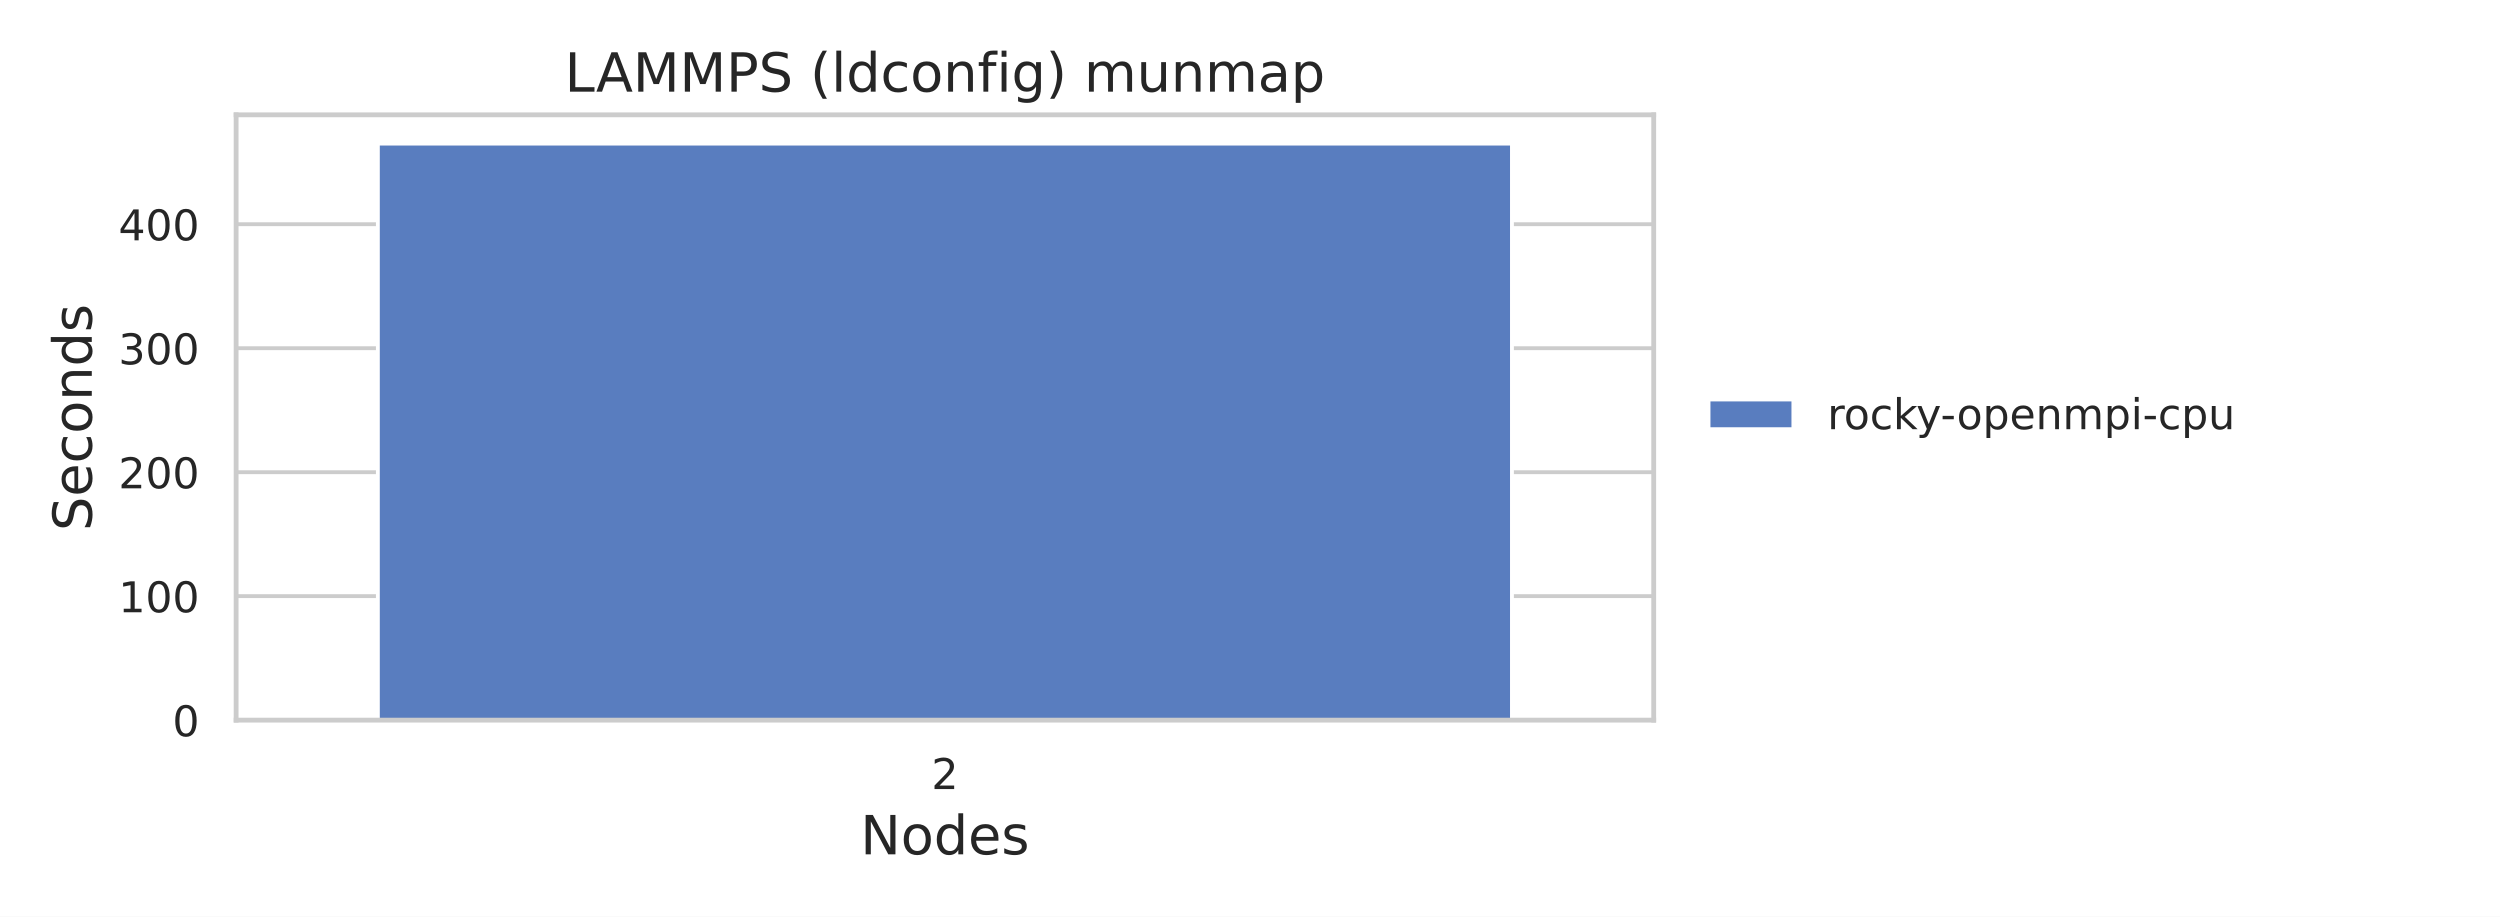
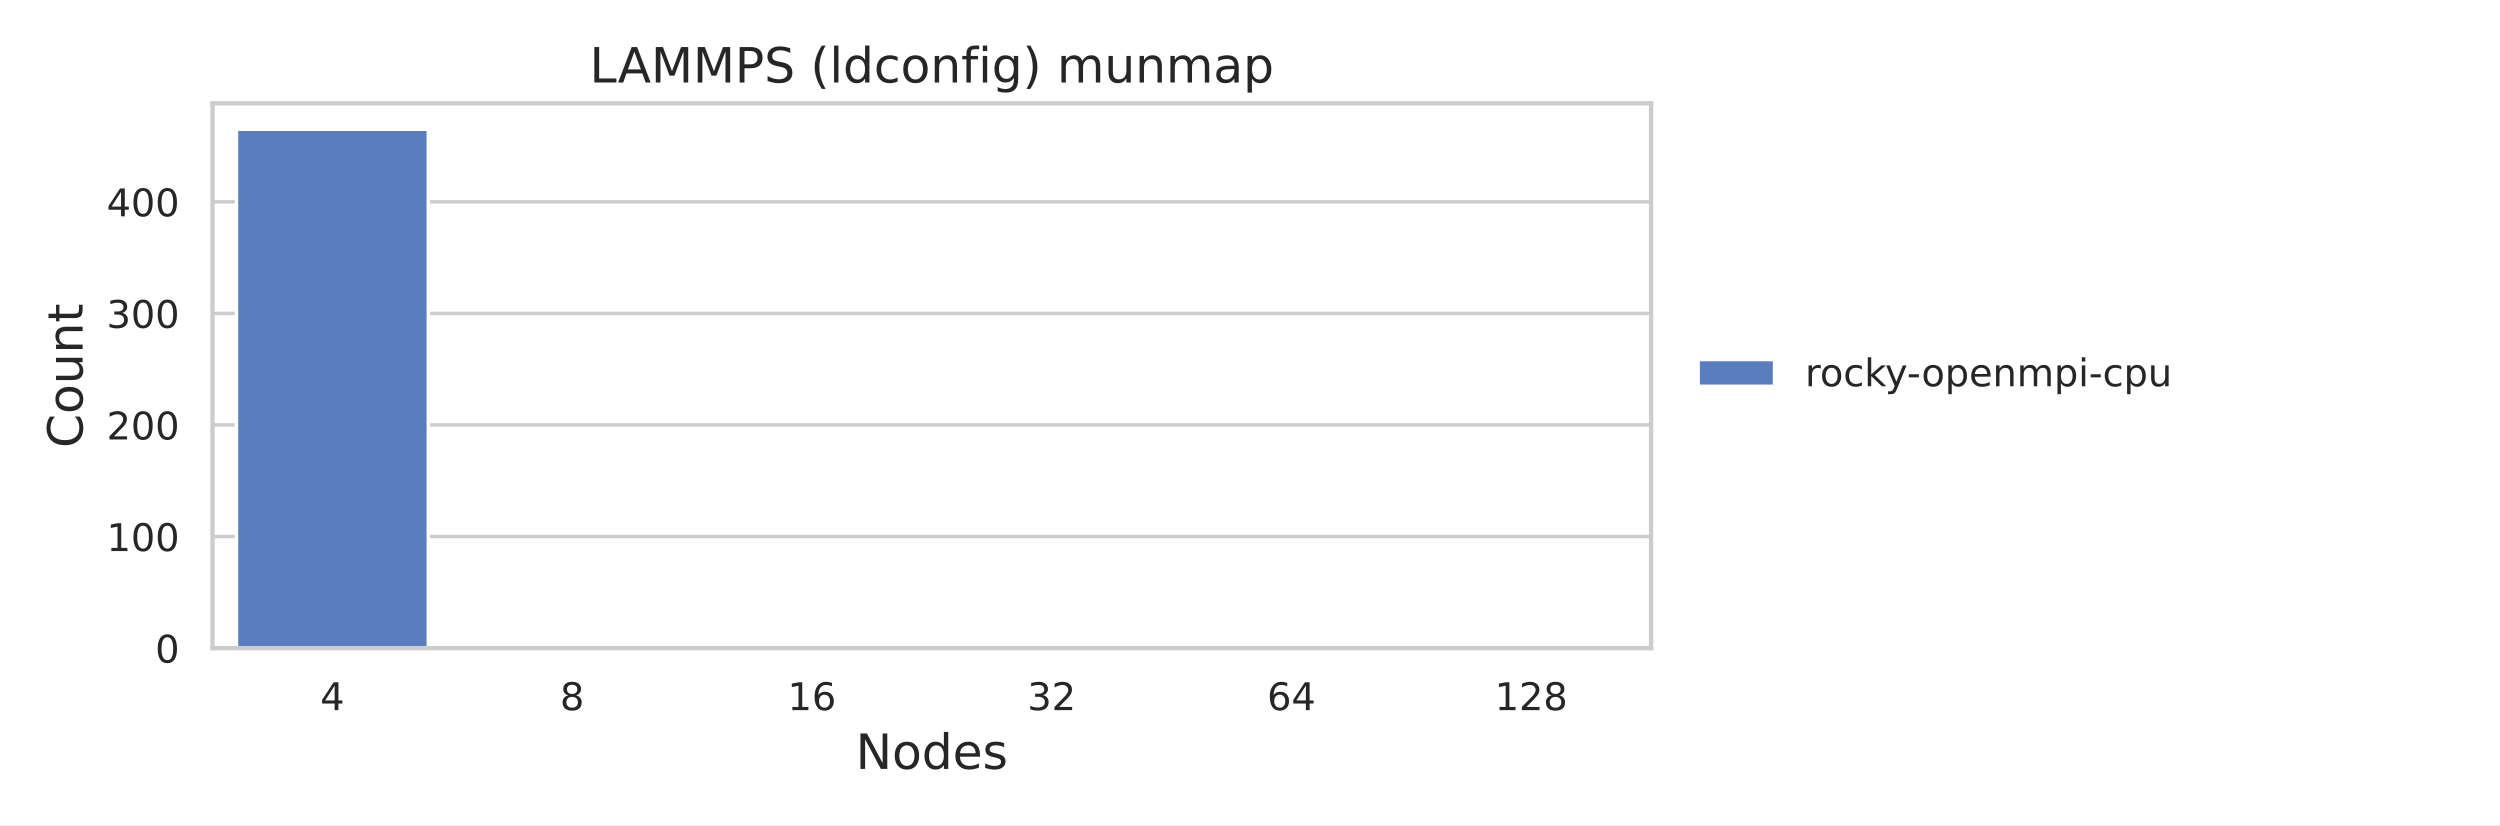
- <svg xmlns="http://www.w3.org/2000/svg" xmlns:xlink="http://www.w3.org/1999/xlink" width="648pt" height="237.6pt" viewBox="0 0 648 237.6" version="1.1">
+ <svg xmlns="http://www.w3.org/2000/svg" xmlns:xlink="http://www.w3.org/1999/xlink" width="720pt" height="237.6pt" viewBox="0 0 720 237.6" version="1.1">
  <defs>
    <style type="text/css">*{stroke-linejoin: round; stroke-linecap: butt}</style>
  </defs>
  <g id="figure_1">
    <g id="patch_1">
-       <path d="M 0 237.6  L 648 237.6  L 648 0  L 0 0  z " style="fill: #ffffff" />
+       <path d="M 0 237.6  L 720 237.6  L 720 0  L 0 0  z " style="fill: #ffffff" />
    </g>
    <g id="axes_1">
      <g id="patch_2">
-         <path d="M 61.2 186.66  L 428.641 186.66  L 428.641 29.76  L 61.2 29.76  z " style="fill: #ffffff" />
+         <path d="M 61.2 186.66  L 475.514 186.66  L 475.514 29.76  L 61.2 29.76  z " style="fill: #ffffff" />
      </g>
      <g id="matplotlib.axis_1">
        <g id="xtick_1">
          <g id="text_1">
-             <g style="fill: #262626" transform="translate(241.4212 204.5183) scale(0.11 -0.11)">
-               <defs>
+             <g style="fill: #262626" transform="translate(92.22679 204.5183) scale(0.11 -0.11)">
+               <defs>
+                 <path id="DejaVuSans-34" d="M 2419 4116  L 825 1625  L 2419 1625  L 2419 4116  z M 2253 4666  L 3047 4666  L 3047 1625  L 3713 1625  L 3713 1100  L 3047 1100  L 3047 0  L 2419 0  L 2419 1100  L 313 1100  L 313 1709  L 2253 4666  z " transform="scale(0.015625)" />
+               </defs>
+               <use xlink:href="#DejaVuSans-34" />
+             </g>
+           </g>
+         </g>
+         <g id="xtick_2">
+           <g id="text_2">
+             <g style="fill: #262626" transform="translate(161.2791 204.5183) scale(0.11 -0.11)">
+               <defs>
+                 <path id="DejaVuSans-38" d="M 2034 2216  Q 1584 2216 1326 1975  Q 1069 1734 1069 1313  Q 1069 891 1326 650  Q 1584 409 2034 409  Q 2484 409 2743 651  Q 3003 894 3003 1313  Q 3003 1734 2745 1975  Q 2488 2216 2034 2216  z M 1403 2484  Q 997 2584 770 2862  Q 544 3141 544 3541  Q 544 4100 942 4425  Q 1341 4750 2034 4750  Q 2731 4750 3128 4425  Q 3525 4100 3525 3541  Q 3525 3141 3298 2862  Q 3072 2584 2669 2484  Q 3125 2378 3379 2068  Q 3634 1759 3634 1313  Q 3634 634 3220 271  Q 2806 -91 2034 -91  Q 1263 -91 848 271  Q 434 634 434 1313  Q 434 1759 690 2068  Q 947 2378 1403 2484  z M 1172 3481  Q 1172 3119 1398 2916  Q 1625 2713 2034 2713  Q 2441 2713 2670 2916  Q 2900 3119 2900 3481  Q 2900 3844 2670 4047  Q 2441 4250 2034 4250  Q 1625 4250 1398 4047  Q 1172 3844 1172 3481  z " transform="scale(0.015625)" />
+               </defs>
+               <use xlink:href="#DejaVuSans-38" />
+             </g>
+           </g>
+         </g>
+         <g id="xtick_3">
+           <g id="text_3">
+             <g style="fill: #262626" transform="translate(226.8321 204.5183) scale(0.11 -0.11)">
+               <defs>
+                 <path id="DejaVuSans-31" d="M 794 531  L 1825 531  L 1825 4091  L 703 3866  L 703 4441  L 1819 4666  L 2450 4666  L 2450 531  L 3481 531  L 3481 0  L 794 0  L 794 531  z " transform="scale(0.015625)" />
+                 <path id="DejaVuSans-36" d="M 2113 2584  Q 1688 2584 1439 2293  Q 1191 2003 1191 1497  Q 1191 994 1439 701  Q 1688 409 2113 409  Q 2538 409 2786 701  Q 3034 994 3034 1497  Q 3034 2003 2786 2293  Q 2538 2584 2113 2584  z M 3366 4563  L 3366 3988  Q 3128 4100 2886 4159  Q 2644 4219 2406 4219  Q 1781 4219 1451 3797  Q 1122 3375 1075 2522  Q 1259 2794 1537 2939  Q 1816 3084 2150 3084  Q 2853 3084 3261 2657  Q 3669 2231 3669 1497  Q 3669 778 3244 343  Q 2819 -91 2113 -91  Q 1303 -91 875 529  Q 447 1150 447 2328  Q 447 3434 972 4092  Q 1497 4750 2381 4750  Q 2619 4750 2861 4703  Q 3103 4656 3366 4563  z " transform="scale(0.015625)" />
+               </defs>
+               <use xlink:href="#DejaVuSans-31" />
+               <use xlink:href="#DejaVuSans-36" x="63.623" />
+             </g>
+           </g>
+         </g>
+         <g id="xtick_4">
+           <g id="text_4">
+             <g style="fill: #262626" transform="translate(295.8844 204.5183) scale(0.11 -0.11)">
+               <defs>
+                 <path id="DejaVuSans-33" d="M 2597 2516  Q 3050 2419 3304 2112  Q 3559 1806 3559 1356  Q 3559 666 3084 287  Q 2609 -91 1734 -91  Q 1441 -91 1130 -33  Q 819 25 488 141  L 488 750  Q 750 597 1062 519  Q 1375 441 1716 441  Q 2309 441 2620 675  Q 2931 909 2931 1356  Q 2931 1769 2642 2001  Q 2353 2234 1838 2234  L 1294 2234  L 1294 2753  L 1863 2753  Q 2328 2753 2575 2939  Q 2822 3125 2822 3475  Q 2822 3834 2567 4026  Q 2313 4219 1838 4219  Q 1578 4219 1281 4162  Q 984 4106 628 3988  L 628 4550  Q 988 4650 1302 4700  Q 1616 4750 1894 4750  Q 2613 4750 3031 4423  Q 3450 4097 3450 3541  Q 3450 3153 3228 2886  Q 3006 2619 2597 2516  z " transform="scale(0.015625)" />
                <path id="DejaVuSans-32" d="M 1228 531  L 3431 531  L 3431 0  L 469 0  L 469 531  Q 828 903 1448 1529  Q 2069 2156 2228 2338  Q 2531 2678 2651 2914  Q 2772 3150 2772 3378  Q 2772 3750 2511 3984  Q 2250 4219 1831 4219  Q 1534 4219 1204 4116  Q 875 4013 500 3803  L 500 4441  Q 881 4594 1212 4672  Q 1544 4750 1819 4750  Q 2544 4750 2975 4387  Q 3406 4025 3406 3419  Q 3406 3131 3298 2873  Q 3191 2616 2906 2266  Q 2828 2175 2409 1742  Q 1991 1309 1228 531  z " transform="scale(0.015625)" />
              </defs>
-               <use xlink:href="#DejaVuSans-32" />
-             </g>
-           </g>
-         </g>
-         <g id="text_2">
-           <g style="fill: #262626" transform="translate(223.0029 221.4437) scale(0.14 -0.14)">
+               <use xlink:href="#DejaVuSans-33" />
+               <use xlink:href="#DejaVuSans-32" x="63.623" />
+             </g>
+           </g>
+         </g>
+         <g id="xtick_5">
+           <g id="text_5">
+             <g style="fill: #262626" transform="translate(364.9367 204.5183) scale(0.11 -0.11)">
+               <use xlink:href="#DejaVuSans-36" />
+               <use xlink:href="#DejaVuSans-34" x="63.623" />
+             </g>
+           </g>
+         </g>
+         <g id="xtick_6">
+           <g id="text_6">
+             <g style="fill: #262626" transform="translate(430.4897 204.5183) scale(0.11 -0.11)">
+               <use xlink:href="#DejaVuSans-31" />
+               <use xlink:href="#DejaVuSans-32" x="63.623" />
+               <use xlink:href="#DejaVuSans-38" x="127.246" />
+             </g>
+           </g>
+         </g>
+         <g id="text_7">
+           <g style="fill: #262626" transform="translate(246.4393 221.4437) scale(0.14 -0.14)">
            <defs>
              <path id="DejaVuSans-4e" d="M 628 4666  L 1478 4666  L 3547 763  L 3547 4666  L 4159 4666  L 4159 0  L 3309 0  L 1241 3903  L 1241 0  L 628 0  L 628 4666  z " transform="scale(0.015625)" />
              <path id="DejaVuSans-6f" d="M 1959 3097  Q 1497 3097 1228 2736  Q 959 2375 959 1747  Q 959 1119 1226 758  Q 1494 397 1959 397  Q 2419 397 2687 759  Q 2956 1122 2956 1747  Q 2956 2369 2687 2733  Q 2419 3097 1959 3097  z M 1959 3584  Q 2709 3584 3137 3096  Q 3566 2609 3566 1747  Q 3566 888 3137 398  Q 2709 -91 1959 -91  Q 1206 -91 779 398  Q 353 888 353 1747  Q 353 2609 779 3096  Q 1206 3584 1959 3584  z " transform="scale(0.015625)" />
              <path id="DejaVuSans-64" d="M 2906 2969  L 2906 4863  L 3481 4863  L 3481 0  L 2906 0  L 2906 525  Q 2725 213 2448 61  Q 2172 -91 1784 -91  Q 1150 -91 751 415  Q 353 922 353 1747  Q 353 2572 751 3078  Q 1150 3584 1784 3584  Q 2172 3584 2448 3432  Q 2725 3281 2906 2969  z M 947 1747  Q 947 1113 1208 752  Q 1469 391 1925 391  Q 2381 391 2643 752  Q 2906 1113 2906 1747  Q 2906 2381 2643 2742  Q 2381 3103 1925 3103  Q 1469 3103 1208 2742  Q 947 2381 947 1747  z " transform="scale(0.015625)" />
              <path id="DejaVuSans-65" d="M 3597 1894  L 3597 1613  L 953 1613  Q 991 1019 1311 708  Q 1631 397 2203 397  Q 2534 397 2845 478  Q 3156 559 3463 722  L 3463 178  Q 3153 47 2828 -22  Q 2503 -91 2169 -91  Q 1331 -91 842 396  Q 353 884 353 1716  Q 353 2575 817 3079  Q 1281 3584 2069 3584  Q 2775 3584 3186 3129  Q 3597 2675 3597 1894  z M 3022 2063  Q 3016 2534 2758 2815  Q 2500 3097 2075 3097  Q 1594 3097 1305 2825  Q 1016 2553 972 2059  L 3022 2063  z " transform="scale(0.015625)" />
              <path id="DejaVuSans-73" d="M 2834 3397  L 2834 2853  Q 2591 2978 2328 3040  Q 2066 3103 1784 3103  Q 1356 3103 1142 2972  Q 928 2841 928 2578  Q 928 2378 1081 2264  Q 1234 2150 1697 2047  L 1894 2003  Q 2506 1872 2764 1633  Q 3022 1394 3022 966  Q 3022 478 2636 193  Q 2250 -91 1575 -91  Q 1294 -91 989 -36  Q 684 19 347 128  L 347 722  Q 666 556 975 473  Q 1284 391 1588 391  Q 1994 391 2212 530  Q 2431 669 2431 922  Q 2431 1156 2273 1281  Q 2116 1406 1581 1522  L 1381 1569  Q 847 1681 609 1914  Q 372 2147 372 2553  Q 372 3047 722 3315  Q 1072 3584 1716 3584  Q 2034 3584 2315 3537  Q 2597 3491 2834 3397  z " transform="scale(0.015625)" />
            </defs>
            <use xlink:href="#DejaVuSans-4e" />
            <use xlink:href="#DejaVuSans-6f" x="74.805" />
            <use xlink:href="#DejaVuSans-64" x="135.986" />
            <use xlink:href="#DejaVuSans-65" x="199.463" />
            <use xlink:href="#DejaVuSans-73" x="260.986" />
          </g>
        </g>
      </g>
      <g id="matplotlib.axis_2">
        <g id="ytick_1">
          <g id="line2d_1">
-             <path d="M 61.2 186.66  L 428.641 186.66  " clip-path="url(#peaf059cc8d)" style="fill: none; stroke: #cccccc; stroke-linecap: round" />
-           </g>
-           <g id="text_3">
+             <path d="M 61.2 186.66  L 475.514 186.66  " clip-path="url(#p84ca9174be)" style="fill: none; stroke: #cccccc; stroke-linecap: round" />
+           </g>
+           <g id="text_8">
            <g style="fill: #262626" transform="translate(44.70125 190.8391) scale(0.11 -0.11)">
              <defs>
                <path id="DejaVuSans-30" d="M 2034 4250  Q 1547 4250 1301 3770  Q 1056 3291 1056 2328  Q 1056 1369 1301 889  Q 1547 409 2034 409  Q 2525 409 2770 889  Q 3016 1369 3016 2328  Q 3016 3291 2770 3770  Q 2525 4250 2034 4250  z M 2034 4750  Q 2819 4750 3233 4129  Q 3647 3509 3647 2328  Q 3647 1150 3233 529  Q 2819 -91 2034 -91  Q 1250 -91 836 529  Q 422 1150 422 2328  Q 422 3509 836 4129  Q 1250 4750 2034 4750  z " transform="scale(0.015625)" />
              </defs>
              <use xlink:href="#DejaVuSans-30" />
            </g>
          </g>
        </g>
        <g id="ytick_2">
          <g id="line2d_2">
-             <path d="M 61.2 154.525  L 428.641 154.525  " clip-path="url(#peaf059cc8d)" style="fill: none; stroke: #cccccc; stroke-linecap: round" />
-           </g>
-           <g id="text_4">
+             <path d="M 61.2 154.525  L 475.514 154.525  " clip-path="url(#p84ca9174be)" style="fill: none; stroke: #cccccc; stroke-linecap: round" />
+           </g>
+           <g id="text_9">
            <g style="fill: #262626" transform="translate(30.70375 158.704) scale(0.11 -0.11)">
-               <defs>
-                 <path id="DejaVuSans-31" d="M 794 531  L 1825 531  L 1825 4091  L 703 3866  L 703 4441  L 1819 4666  L 2450 4666  L 2450 531  L 3481 531  L 3481 0  L 794 0  L 794 531  z " transform="scale(0.015625)" />
-               </defs>
              <use xlink:href="#DejaVuSans-31" />
              <use xlink:href="#DejaVuSans-30" x="63.623" />
              <use xlink:href="#DejaVuSans-30" x="127.246" />
            </g>
          </g>
        </g>
        <g id="ytick_3">
          <g id="line2d_3">
-             <path d="M 61.2 122.39  L 428.641 122.39  " clip-path="url(#peaf059cc8d)" style="fill: none; stroke: #cccccc; stroke-linecap: round" />
-           </g>
-           <g id="text_5">
+             <path d="M 61.2 122.39  L 475.514 122.39  " clip-path="url(#p84ca9174be)" style="fill: none; stroke: #cccccc; stroke-linecap: round" />
+           </g>
+           <g id="text_10">
            <g style="fill: #262626" transform="translate(30.70375 126.5688) scale(0.11 -0.11)">
              <use xlink:href="#DejaVuSans-32" />
              <use xlink:href="#DejaVuSans-30" x="63.623" />
              <use xlink:href="#DejaVuSans-30" x="127.246" />
            </g>
          </g>
        </g>
        <g id="ytick_4">
          <g id="line2d_4">
-             <path d="M 61.2 90.254  L 428.641 90.254  " clip-path="url(#peaf059cc8d)" style="fill: none; stroke: #cccccc; stroke-linecap: round" />
-           </g>
-           <g id="text_6">
+             <path d="M 61.2 90.254  L 475.514 90.254  " clip-path="url(#p84ca9174be)" style="fill: none; stroke: #cccccc; stroke-linecap: round" />
+           </g>
+           <g id="text_11">
            <g style="fill: #262626" transform="translate(30.70375 94.43361) scale(0.11 -0.11)">
-               <defs>
-                 <path id="DejaVuSans-33" d="M 2597 2516  Q 3050 2419 3304 2112  Q 3559 1806 3559 1356  Q 3559 666 3084 287  Q 2609 -91 1734 -91  Q 1441 -91 1130 -33  Q 819 25 488 141  L 488 750  Q 750 597 1062 519  Q 1375 441 1716 441  Q 2309 441 2620 675  Q 2931 909 2931 1356  Q 2931 1769 2642 2001  Q 2353 2234 1838 2234  L 1294 2234  L 1294 2753  L 1863 2753  Q 2328 2753 2575 2939  Q 2822 3125 2822 3475  Q 2822 3834 2567 4026  Q 2313 4219 1838 4219  Q 1578 4219 1281 4162  Q 984 4106 628 3988  L 628 4550  Q 988 4650 1302 4700  Q 1616 4750 1894 4750  Q 2613 4750 3031 4423  Q 3450 4097 3450 3541  Q 3450 3153 3228 2886  Q 3006 2619 2597 2516  z " transform="scale(0.015625)" />
-               </defs>
              <use xlink:href="#DejaVuSans-33" />
              <use xlink:href="#DejaVuSans-30" x="63.623" />
              <use xlink:href="#DejaVuSans-30" x="127.246" />
            </g>
          </g>
        </g>
        <g id="ytick_5">
          <g id="line2d_5">
-             <path d="M 61.2 58.119  L 428.641 58.119  " clip-path="url(#peaf059cc8d)" style="fill: none; stroke: #cccccc; stroke-linecap: round" />
-           </g>
-           <g id="text_7">
+             <path d="M 61.2 58.119  L 475.514 58.119  " clip-path="url(#p84ca9174be)" style="fill: none; stroke: #cccccc; stroke-linecap: round" />
+           </g>
+           <g id="text_12">
            <g style="fill: #262626" transform="translate(30.70375 62.29843) scale(0.11 -0.11)">
-               <defs>
-                 <path id="DejaVuSans-34" d="M 2419 4116  L 825 1625  L 2419 1625  L 2419 4116  z M 2253 4666  L 3047 4666  L 3047 1625  L 3713 1625  L 3713 1100  L 3047 1100  L 3047 0  L 2419 0  L 2419 1100  L 313 1100  L 313 1709  L 2253 4666  z " transform="scale(0.015625)" />
-               </defs>
              <use xlink:href="#DejaVuSans-34" />
              <use xlink:href="#DejaVuSans-30" x="63.623" />
              <use xlink:href="#DejaVuSans-30" x="127.246" />
            </g>
          </g>
        </g>
-         <g id="text_8">
-           <g style="fill: #262626" transform="translate(23.79219 137.6198) rotate(-90) scale(0.14 -0.14)">
+         <g id="text_13">
+           <g style="fill: #262626" transform="translate(23.79219 128.9978) rotate(-90) scale(0.14 -0.14)">
            <defs>
-               <path id="DejaVuSans-53" d="M 3425 4513  L 3425 3897  Q 3066 4069 2747 4153  Q 2428 4238 2131 4238  Q 1616 4238 1336 4038  Q 1056 3838 1056 3469  Q 1056 3159 1242 3001  Q 1428 2844 1947 2747  L 2328 2669  Q 3034 2534 3370 2195  Q 3706 1856 3706 1288  Q 3706 609 3251 259  Q 2797 -91 1919 -91  Q 1588 -91 1214 -16  Q 841 59 441 206  L 441 856  Q 825 641 1194 531  Q 1563 422 1919 422  Q 2459 422 2753 634  Q 3047 847 3047 1241  Q 3047 1584 2836 1778  Q 2625 1972 2144 2069  L 1759 2144  Q 1053 2284 737 2584  Q 422 2884 422 3419  Q 422 4038 858 4394  Q 1294 4750 2059 4750  Q 2388 4750 2728 4690  Q 3069 4631 3425 4513  z " transform="scale(0.015625)" />
-               <path id="DejaVuSans-63" d="M 3122 3366  L 3122 2828  Q 2878 2963 2633 3030  Q 2388 3097 2138 3097  Q 1578 3097 1268 2742  Q 959 2388 959 1747  Q 959 1106 1268 751  Q 1578 397 2138 397  Q 2388 397 2633 464  Q 2878 531 3122 666  L 3122 134  Q 2881 22 2623 -34  Q 2366 -91 2075 -91  Q 1284 -91 818 406  Q 353 903 353 1747  Q 353 2603 823 3093  Q 1294 3584 2113 3584  Q 2378 3584 2631 3529  Q 2884 3475 3122 3366  z " transform="scale(0.015625)" />
+               <path id="DejaVuSans-43" d="M 4122 4306  L 4122 3641  Q 3803 3938 3442 4084  Q 3081 4231 2675 4231  Q 1875 4231 1450 3742  Q 1025 3253 1025 2328  Q 1025 1406 1450 917  Q 1875 428 2675 428  Q 3081 428 3442 575  Q 3803 722 4122 1019  L 4122 359  Q 3791 134 3420 21  Q 3050 -91 2638 -91  Q 1578 -91 968 557  Q 359 1206 359 2328  Q 359 3453 968 4101  Q 1578 4750 2638 4750  Q 3056 4750 3426 4639  Q 3797 4528 4122 4306  z " transform="scale(0.015625)" />
+               <path id="DejaVuSans-75" d="M 544 1381  L 544 3500  L 1119 3500  L 1119 1403  Q 1119 906 1312 657  Q 1506 409 1894 409  Q 2359 409 2629 706  Q 2900 1003 2900 1516  L 2900 3500  L 3475 3500  L 3475 0  L 2900 0  L 2900 538  Q 2691 219 2414 64  Q 2138 -91 1772 -91  Q 1169 -91 856 284  Q 544 659 544 1381  z M 1991 3584  L 1991 3584  z " transform="scale(0.015625)" />
              <path id="DejaVuSans-6e" d="M 3513 2113  L 3513 0  L 2938 0  L 2938 2094  Q 2938 2591 2744 2837  Q 2550 3084 2163 3084  Q 1697 3084 1428 2787  Q 1159 2491 1159 1978  L 1159 0  L 581 0  L 581 3500  L 1159 3500  L 1159 2956  Q 1366 3272 1645 3428  Q 1925 3584 2291 3584  Q 2894 3584 3203 3211  Q 3513 2838 3513 2113  z " transform="scale(0.015625)" />
+               <path id="DejaVuSans-74" d="M 1172 4494  L 1172 3500  L 2356 3500  L 2356 3053  L 1172 3053  L 1172 1153  Q 1172 725 1289 603  Q 1406 481 1766 481  L 2356 481  L 2356 0  L 1766 0  Q 1100 0 847 248  Q 594 497 594 1153  L 594 3053  L 172 3053  L 172 3500  L 594 3500  L 594 4494  L 1172 4494  z " transform="scale(0.015625)" />
            </defs>
-             <use xlink:href="#DejaVuSans-53" />
-             <use xlink:href="#DejaVuSans-65" x="63.477" />
-             <use xlink:href="#DejaVuSans-63" x="125" />
-             <use xlink:href="#DejaVuSans-6f" x="179.98" />
-             <use xlink:href="#DejaVuSans-6e" x="241.162" />
-             <use xlink:href="#DejaVuSans-64" x="304.541" />
-             <use xlink:href="#DejaVuSans-73" x="368.018" />
+             <use xlink:href="#DejaVuSans-43" />
+             <use xlink:href="#DejaVuSans-6f" x="69.824" />
+             <use xlink:href="#DejaVuSans-75" x="131.006" />
+             <use xlink:href="#DejaVuSans-6e" x="194.385" />
+             <use xlink:href="#DejaVuSans-74" x="257.764" />
          </g>
        </g>
      </g>
      <g id="patch_3">
-         <path d="M 97.944 186.66  L 391.897 186.66  L 391.897 37.231  L 97.944 37.231  z " clip-path="url(#peaf059cc8d)" style="fill: #597dbf; stroke: #ffffff; stroke-linejoin: miter" />
+         <path d="M 68.105 186.66  L 123.347 186.66  L 123.347 37.231  L 68.105 37.231  z " clip-path="url(#p84ca9174be)" style="fill: #597dbf; stroke: #ffffff; stroke-linejoin: miter" />
      </g>
      <g id="patch_4">
-         <path d="M 244.921 186.66  L 244.921 186.66  L 244.921 186.66  L 244.921 186.66  z " clip-path="url(#peaf059cc8d)" style="fill: #597dbf; stroke: #ffffff; stroke-linejoin: miter" />
+         <path d="M 95.726 186.66  L 95.726 186.66  L 95.726 186.66  L 95.726 186.66  z " clip-path="url(#p84ca9174be)" style="fill: #597dbf; stroke: #ffffff; stroke-linejoin: miter" />
      </g>
      <g id="line2d_6">
-         <path clip-path="url(#peaf059cc8d)" style="fill: none; stroke: #8b0000; stroke-width: 2.25; stroke-linecap: round" />
+         <path clip-path="url(#p84ca9174be)" style="fill: none; stroke: #8b0000; stroke-width: 2.25; stroke-linecap: round" />
      </g>
      <g id="patch_5">
        <path d="M 61.2 186.66  L 61.2 29.76  " style="fill: none; stroke: #cccccc; stroke-width: 1.25; stroke-linejoin: miter; stroke-linecap: square" />
      </g>
      <g id="patch_6">
-         <path d="M 428.641 186.66  L 428.641 29.76  " style="fill: none; stroke: #cccccc; stroke-width: 1.25; stroke-linejoin: miter; stroke-linecap: square" />
+         <path d="M 475.514 186.66  L 475.514 29.76  " style="fill: none; stroke: #cccccc; stroke-width: 1.25; stroke-linejoin: miter; stroke-linecap: square" />
      </g>
      <g id="patch_7">
-         <path d="M 61.2 186.66  L 428.641 186.66  " style="fill: none; stroke: #cccccc; stroke-width: 1.25; stroke-linejoin: miter; stroke-linecap: square" />
+         <path d="M 61.2 186.66  L 475.514 186.66  " style="fill: none; stroke: #cccccc; stroke-width: 1.25; stroke-linejoin: miter; stroke-linecap: square" />
      </g>
      <g id="patch_8">
-         <path d="M 61.2 29.76  L 428.641 29.76  " style="fill: none; stroke: #cccccc; stroke-width: 1.25; stroke-linejoin: miter; stroke-linecap: square" />
-       </g>
-       <g id="text_9">
-         <g style="fill: #262626" transform="translate(146.3661 23.76) scale(0.14 -0.14)">
+         <path d="M 61.2 29.76  L 475.514 29.76  " style="fill: none; stroke: #cccccc; stroke-width: 1.25; stroke-linejoin: miter; stroke-linecap: square" />
+       </g>
+       <g id="text_14">
+         <g style="fill: #262626" transform="translate(169.8024 23.76) scale(0.14 -0.14)">
          <defs>
            <path id="DejaVuSans-4c" d="M 628 4666  L 1259 4666  L 1259 531  L 3531 531  L 3531 0  L 628 0  L 628 4666  z " transform="scale(0.015625)" />
            <path id="DejaVuSans-41" d="M 2188 4044  L 1331 1722  L 3047 1722  L 2188 4044  z M 1831 4666  L 2547 4666  L 4325 0  L 3669 0  L 3244 1197  L 1141 1197  L 716 0  L 50 0  L 1831 4666  z " transform="scale(0.015625)" />
            <path id="DejaVuSans-4d" d="M 628 4666  L 1569 4666  L 2759 1491  L 3956 4666  L 4897 4666  L 4897 0  L 4281 0  L 4281 4097  L 3078 897  L 2444 897  L 1241 4097  L 1241 0  L 628 0  L 628 4666  z " transform="scale(0.015625)" />
            <path id="DejaVuSans-50" d="M 1259 4147  L 1259 2394  L 2053 2394  Q 2494 2394 2734 2622  Q 2975 2850 2975 3272  Q 2975 3691 2734 3919  Q 2494 4147 2053 4147  L 1259 4147  z M 628 4666  L 2053 4666  Q 2838 4666 3239 4311  Q 3641 3956 3641 3272  Q 3641 2581 3239 2228  Q 2838 1875 2053 1875  L 1259 1875  L 1259 0  L 628 0  L 628 4666  z " transform="scale(0.015625)" />
+             <path id="DejaVuSans-53" d="M 3425 4513  L 3425 3897  Q 3066 4069 2747 4153  Q 2428 4238 2131 4238  Q 1616 4238 1336 4038  Q 1056 3838 1056 3469  Q 1056 3159 1242 3001  Q 1428 2844 1947 2747  L 2328 2669  Q 3034 2534 3370 2195  Q 3706 1856 3706 1288  Q 3706 609 3251 259  Q 2797 -91 1919 -91  Q 1588 -91 1214 -16  Q 841 59 441 206  L 441 856  Q 825 641 1194 531  Q 1563 422 1919 422  Q 2459 422 2753 634  Q 3047 847 3047 1241  Q 3047 1584 2836 1778  Q 2625 1972 2144 2069  L 1759 2144  Q 1053 2284 737 2584  Q 422 2884 422 3419  Q 422 4038 858 4394  Q 1294 4750 2059 4750  Q 2388 4750 2728 4690  Q 3069 4631 3425 4513  z " transform="scale(0.015625)" />
            <path id="DejaVuSans-20" transform="scale(0.015625)" />
            <path id="DejaVuSans-28" d="M 1984 4856  Q 1566 4138 1362 3434  Q 1159 2731 1159 2009  Q 1159 1288 1364 580  Q 1569 -128 1984 -844  L 1484 -844  Q 1016 -109 783 600  Q 550 1309 550 2009  Q 550 2706 781 3412  Q 1013 4119 1484 4856  L 1984 4856  z " transform="scale(0.015625)" />
            <path id="DejaVuSans-6c" d="M 603 4863  L 1178 4863  L 1178 0  L 603 0  L 603 4863  z " transform="scale(0.015625)" />
+             <path id="DejaVuSans-63" d="M 3122 3366  L 3122 2828  Q 2878 2963 2633 3030  Q 2388 3097 2138 3097  Q 1578 3097 1268 2742  Q 959 2388 959 1747  Q 959 1106 1268 751  Q 1578 397 2138 397  Q 2388 397 2633 464  Q 2878 531 3122 666  L 3122 134  Q 2881 22 2623 -34  Q 2366 -91 2075 -91  Q 1284 -91 818 406  Q 353 903 353 1747  Q 353 2603 823 3093  Q 1294 3584 2113 3584  Q 2378 3584 2631 3529  Q 2884 3475 3122 3366  z " transform="scale(0.015625)" />
            <path id="DejaVuSans-66" d="M 2375 4863  L 2375 4384  L 1825 4384  Q 1516 4384 1395 4259  Q 1275 4134 1275 3809  L 1275 3500  L 2222 3500  L 2222 3053  L 1275 3053  L 1275 0  L 697 0  L 697 3053  L 147 3053  L 147 3500  L 697 3500  L 697 3744  Q 697 4328 969 4595  Q 1241 4863 1831 4863  L 2375 4863  z " transform="scale(0.015625)" />
            <path id="DejaVuSans-69" d="M 603 3500  L 1178 3500  L 1178 0  L 603 0  L 603 3500  z M 603 4863  L 1178 4863  L 1178 4134  L 603 4134  L 603 4863  z " transform="scale(0.015625)" />
            <path id="DejaVuSans-67" d="M 2906 1791  Q 2906 2416 2648 2759  Q 2391 3103 1925 3103  Q 1463 3103 1205 2759  Q 947 2416 947 1791  Q 947 1169 1205 825  Q 1463 481 1925 481  Q 2391 481 2648 825  Q 2906 1169 2906 1791  z M 3481 434  Q 3481 -459 3084 -895  Q 2688 -1331 1869 -1331  Q 1566 -1331 1297 -1286  Q 1028 -1241 775 -1147  L 775 -588  Q 1028 -725 1275 -790  Q 1522 -856 1778 -856  Q 2344 -856 2625 -561  Q 2906 -266 2906 331  L 2906 616  Q 2728 306 2450 153  Q 2172 0 1784 0  Q 1141 0 747 490  Q 353 981 353 1791  Q 353 2603 747 3093  Q 1141 3584 1784 3584  Q 2172 3584 2450 3431  Q 2728 3278 2906 2969  L 2906 3500  L 3481 3500  L 3481 434  z " transform="scale(0.015625)" />
            <path id="DejaVuSans-29" d="M 513 4856  L 1013 4856  Q 1481 4119 1714 3412  Q 1947 2706 1947 2009  Q 1947 1309 1714 600  Q 1481 -109 1013 -844  L 513 -844  Q 928 -128 1133 580  Q 1338 1288 1338 2009  Q 1338 2731 1133 3434  Q 928 4138 513 4856  z " transform="scale(0.015625)" />
            <path id="DejaVuSans-6d" d="M 3328 2828  Q 3544 3216 3844 3400  Q 4144 3584 4550 3584  Q 5097 3584 5394 3201  Q 5691 2819 5691 2113  L 5691 0  L 5113 0  L 5113 2094  Q 5113 2597 4934 2840  Q 4756 3084 4391 3084  Q 3944 3084 3684 2787  Q 3425 2491 3425 1978  L 3425 0  L 2847 0  L 2847 2094  Q 2847 2600 2669 2842  Q 2491 3084 2119 3084  Q 1678 3084 1418 2786  Q 1159 2488 1159 1978  L 1159 0  L 581 0  L 581 3500  L 1159 3500  L 1159 2956  Q 1356 3278 1631 3431  Q 1906 3584 2284 3584  Q 2666 3584 2933 3390  Q 3200 3197 3328 2828  z " transform="scale(0.015625)" />
-             <path id="DejaVuSans-75" d="M 544 1381  L 544 3500  L 1119 3500  L 1119 1403  Q 1119 906 1312 657  Q 1506 409 1894 409  Q 2359 409 2629 706  Q 2900 1003 2900 1516  L 2900 3500  L 3475 3500  L 3475 0  L 2900 0  L 2900 538  Q 2691 219 2414 64  Q 2138 -91 1772 -91  Q 1169 -91 856 284  Q 544 659 544 1381  z M 1991 3584  L 1991 3584  z " transform="scale(0.015625)" />
            <path id="DejaVuSans-61" d="M 2194 1759  Q 1497 1759 1228 1600  Q 959 1441 959 1056  Q 959 750 1161 570  Q 1363 391 1709 391  Q 2188 391 2477 730  Q 2766 1069 2766 1631  L 2766 1759  L 2194 1759  z M 3341 1997  L 3341 0  L 2766 0  L 2766 531  Q 2569 213 2275 61  Q 1981 -91 1556 -91  Q 1019 -91 701 211  Q 384 513 384 1019  Q 384 1609 779 1909  Q 1175 2209 1959 2209  L 2766 2209  L 2766 2266  Q 2766 2663 2505 2880  Q 2244 3097 1772 3097  Q 1472 3097 1187 3025  Q 903 2953 641 2809  L 641 3341  Q 956 3463 1253 3523  Q 1550 3584 1831 3584  Q 2591 3584 2966 3190  Q 3341 2797 3341 1997  z " transform="scale(0.015625)" />
            <path id="DejaVuSans-70" d="M 1159 525  L 1159 -1331  L 581 -1331  L 581 3500  L 1159 3500  L 1159 2969  Q 1341 3281 1617 3432  Q 1894 3584 2278 3584  Q 2916 3584 3314 3078  Q 3713 2572 3713 1747  Q 3713 922 3314 415  Q 2916 -91 2278 -91  Q 1894 -91 1617 61  Q 1341 213 1159 525  z M 3116 1747  Q 3116 2381 2855 2742  Q 2594 3103 2138 3103  Q 1681 3103 1420 2742  Q 1159 2381 1159 1747  Q 1159 1113 1420 752  Q 1681 391 2138 391  Q 2594 391 2855 752  Q 3116 1113 3116 1747  z " transform="scale(0.015625)" />
          </defs>
          <use xlink:href="#DejaVuSans-4c" />
          <use xlink:href="#DejaVuSans-41" x="57.963" />
          <use xlink:href="#DejaVuSans-4d" x="126.371" />
          <use xlink:href="#DejaVuSans-4d" x="212.65" />
          <use xlink:href="#DejaVuSans-50" x="298.93" />
          <use xlink:href="#DejaVuSans-53" x="359.232" />
          <use xlink:href="#DejaVuSans-20" x="422.709" />
          <use xlink:href="#DejaVuSans-28" x="454.496" />
          <use xlink:href="#DejaVuSans-6c" x="493.51" />
          <use xlink:href="#DejaVuSans-64" x="521.293" />
          <use xlink:href="#DejaVuSans-63" x="584.77" />
          <use xlink:href="#DejaVuSans-6f" x="639.75" />
          <use xlink:href="#DejaVuSans-6e" x="700.932" />
          <use xlink:href="#DejaVuSans-66" x="764.311" />
          <use xlink:href="#DejaVuSans-69" x="799.516" />
          <use xlink:href="#DejaVuSans-67" x="827.299" />
          <use xlink:href="#DejaVuSans-29" x="890.775" />
          <use xlink:href="#DejaVuSans-20" x="929.789" />
          <use xlink:href="#DejaVuSans-6d" x="961.576" />
          <use xlink:href="#DejaVuSans-75" x="1058.988" />
          <use xlink:href="#DejaVuSans-6e" x="1122.367" />
          <use xlink:href="#DejaVuSans-6d" x="1185.746" />
          <use xlink:href="#DejaVuSans-61" x="1283.158" />
          <use xlink:href="#DejaVuSans-70" x="1344.438" />
        </g>
      </g>
    </g>
    <g id="axes_2">
      <g id="legend_1">
        <g id="patch_9">
-           <path d="M 442.847 111.245  L 464.847 111.245  L 464.847 103.545  L 442.847 103.545  z " style="fill: #597dbf; stroke: #ffffff; stroke-linejoin: miter" />
-         </g>
-         <g id="text_10">
-           <g style="fill: #262626" transform="translate(473.6473 111.2453) scale(0.11 -0.11)">
+           <path d="M 489.067 111.245  L 511.067 111.245  L 511.067 103.545  L 489.067 103.545  z " style="fill: #597dbf; stroke: #ffffff; stroke-linejoin: miter" />
+         </g>
+         <g id="text_15">
+           <g style="fill: #262626" transform="translate(519.8673 111.2453) scale(0.11 -0.11)">
            <defs>
              <path id="DejaVuSans-72" d="M 2631 2963  Q 2534 3019 2420 3045  Q 2306 3072 2169 3072  Q 1681 3072 1420 2755  Q 1159 2438 1159 1844  L 1159 0  L 581 0  L 581 3500  L 1159 3500  L 1159 2956  Q 1341 3275 1631 3429  Q 1922 3584 2338 3584  Q 2397 3584 2469 3576  Q 2541 3569 2628 3553  L 2631 2963  z " transform="scale(0.015625)" />
              <path id="DejaVuSans-6b" d="M 581 4863  L 1159 4863  L 1159 1991  L 2875 3500  L 3609 3500  L 1753 1863  L 3688 0  L 2938 0  L 1159 1709  L 1159 0  L 581 0  L 581 4863  z " transform="scale(0.015625)" />
              <path id="DejaVuSans-79" d="M 2059 -325  Q 1816 -950 1584 -1140  Q 1353 -1331 966 -1331  L 506 -1331  L 506 -850  L 844 -850  Q 1081 -850 1212 -737  Q 1344 -625 1503 -206  L 1606 56  L 191 3500  L 800 3500  L 1894 763  L 2988 3500  L 3597 3500  L 2059 -325  z " transform="scale(0.015625)" />
              <path id="DejaVuSans-2d" d="M 313 2009  L 1997 2009  L 1997 1497  L 313 1497  L 313 2009  z " transform="scale(0.015625)" />
            </defs>
            <use xlink:href="#DejaVuSans-72" />
            <use xlink:href="#DejaVuSans-6f" x="38.863" />
            <use xlink:href="#DejaVuSans-63" x="100.045" />
            <use xlink:href="#DejaVuSans-6b" x="155.025" />
            <use xlink:href="#DejaVuSans-79" x="209.311" />
            <use xlink:href="#DejaVuSans-2d" x="266.74" />
            <use xlink:href="#DejaVuSans-6f" x="304.699" />
            <use xlink:href="#DejaVuSans-70" x="365.881" />
            <use xlink:href="#DejaVuSans-65" x="429.357" />
            <use xlink:href="#DejaVuSans-6e" x="490.881" />
            <use xlink:href="#DejaVuSans-6d" x="554.26" />
            <use xlink:href="#DejaVuSans-70" x="651.672" />
            <use xlink:href="#DejaVuSans-69" x="715.148" />
            <use xlink:href="#DejaVuSans-2d" x="742.932" />
            <use xlink:href="#DejaVuSans-63" x="779.016" />
            <use xlink:href="#DejaVuSans-70" x="833.996" />
            <use xlink:href="#DejaVuSans-75" x="897.473" />
          </g>
        </g>
      </g>
    </g>
  </g>
  <defs>
-     <clipPath id="peaf059cc8d">
-       <rect x="61.2" y="29.76" width="367.441" height="156.9" />
+     <clipPath id="p84ca9174be">
+       <rect x="61.2" y="29.76" width="414.314" height="156.9" />
    </clipPath>
  </defs>
</svg>
